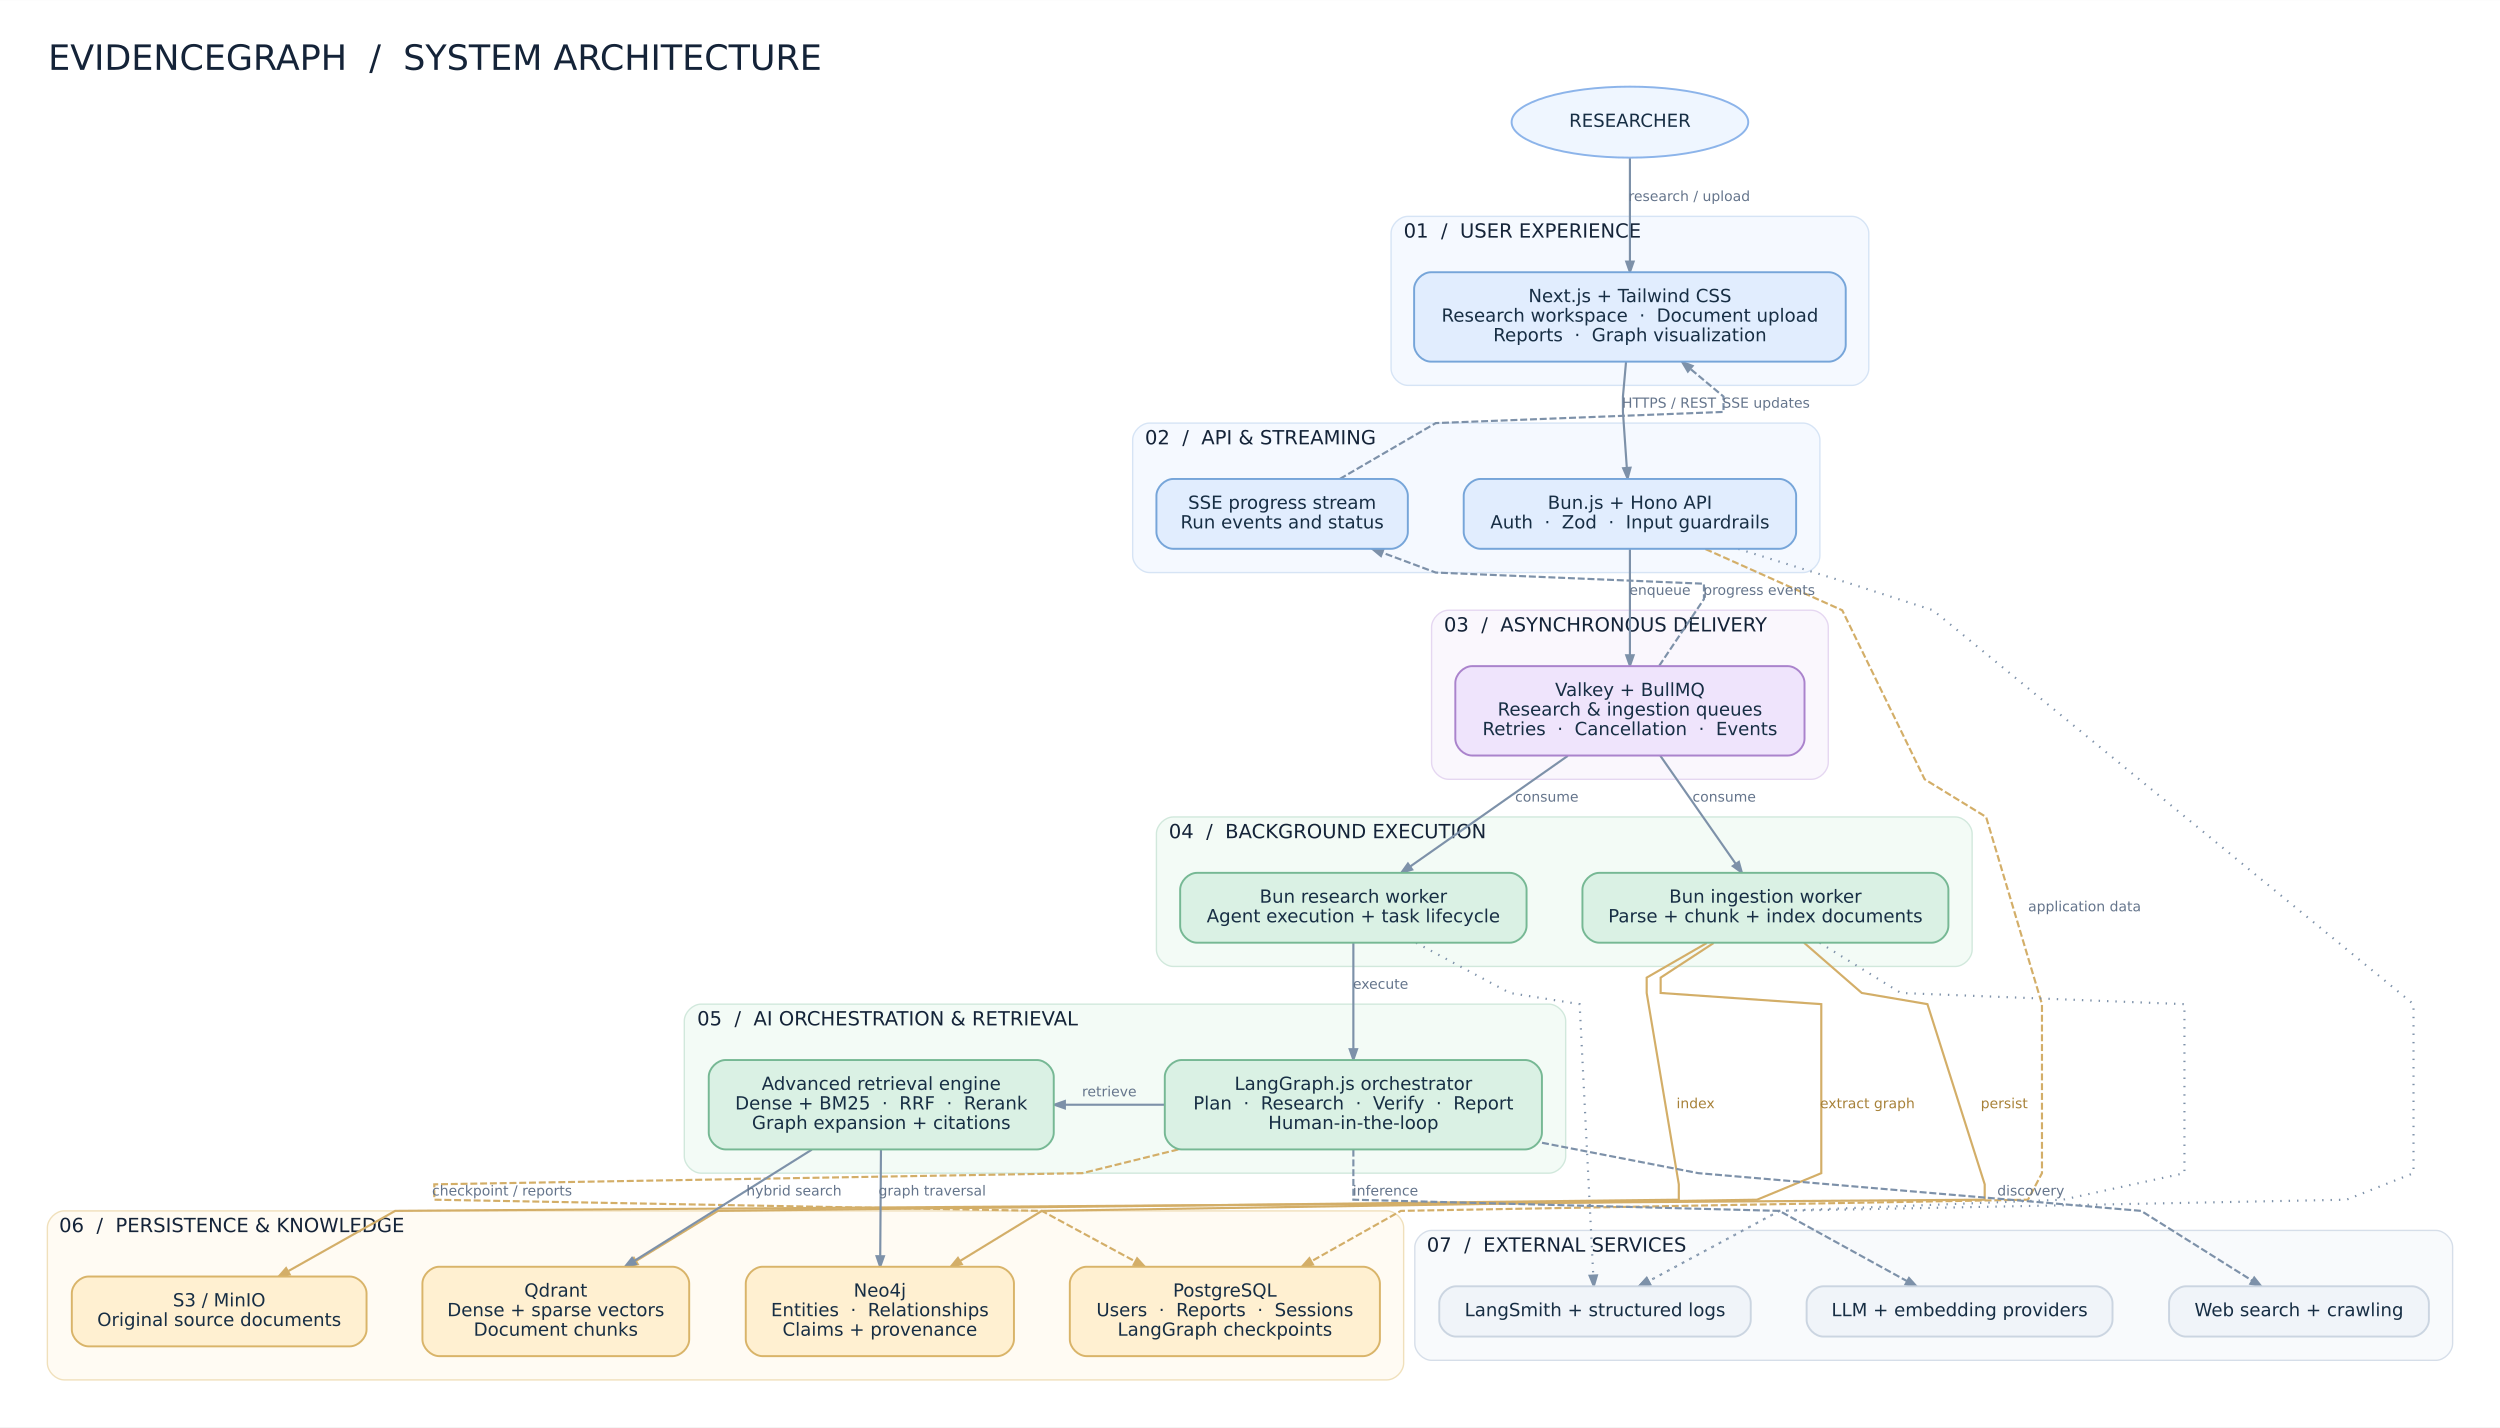
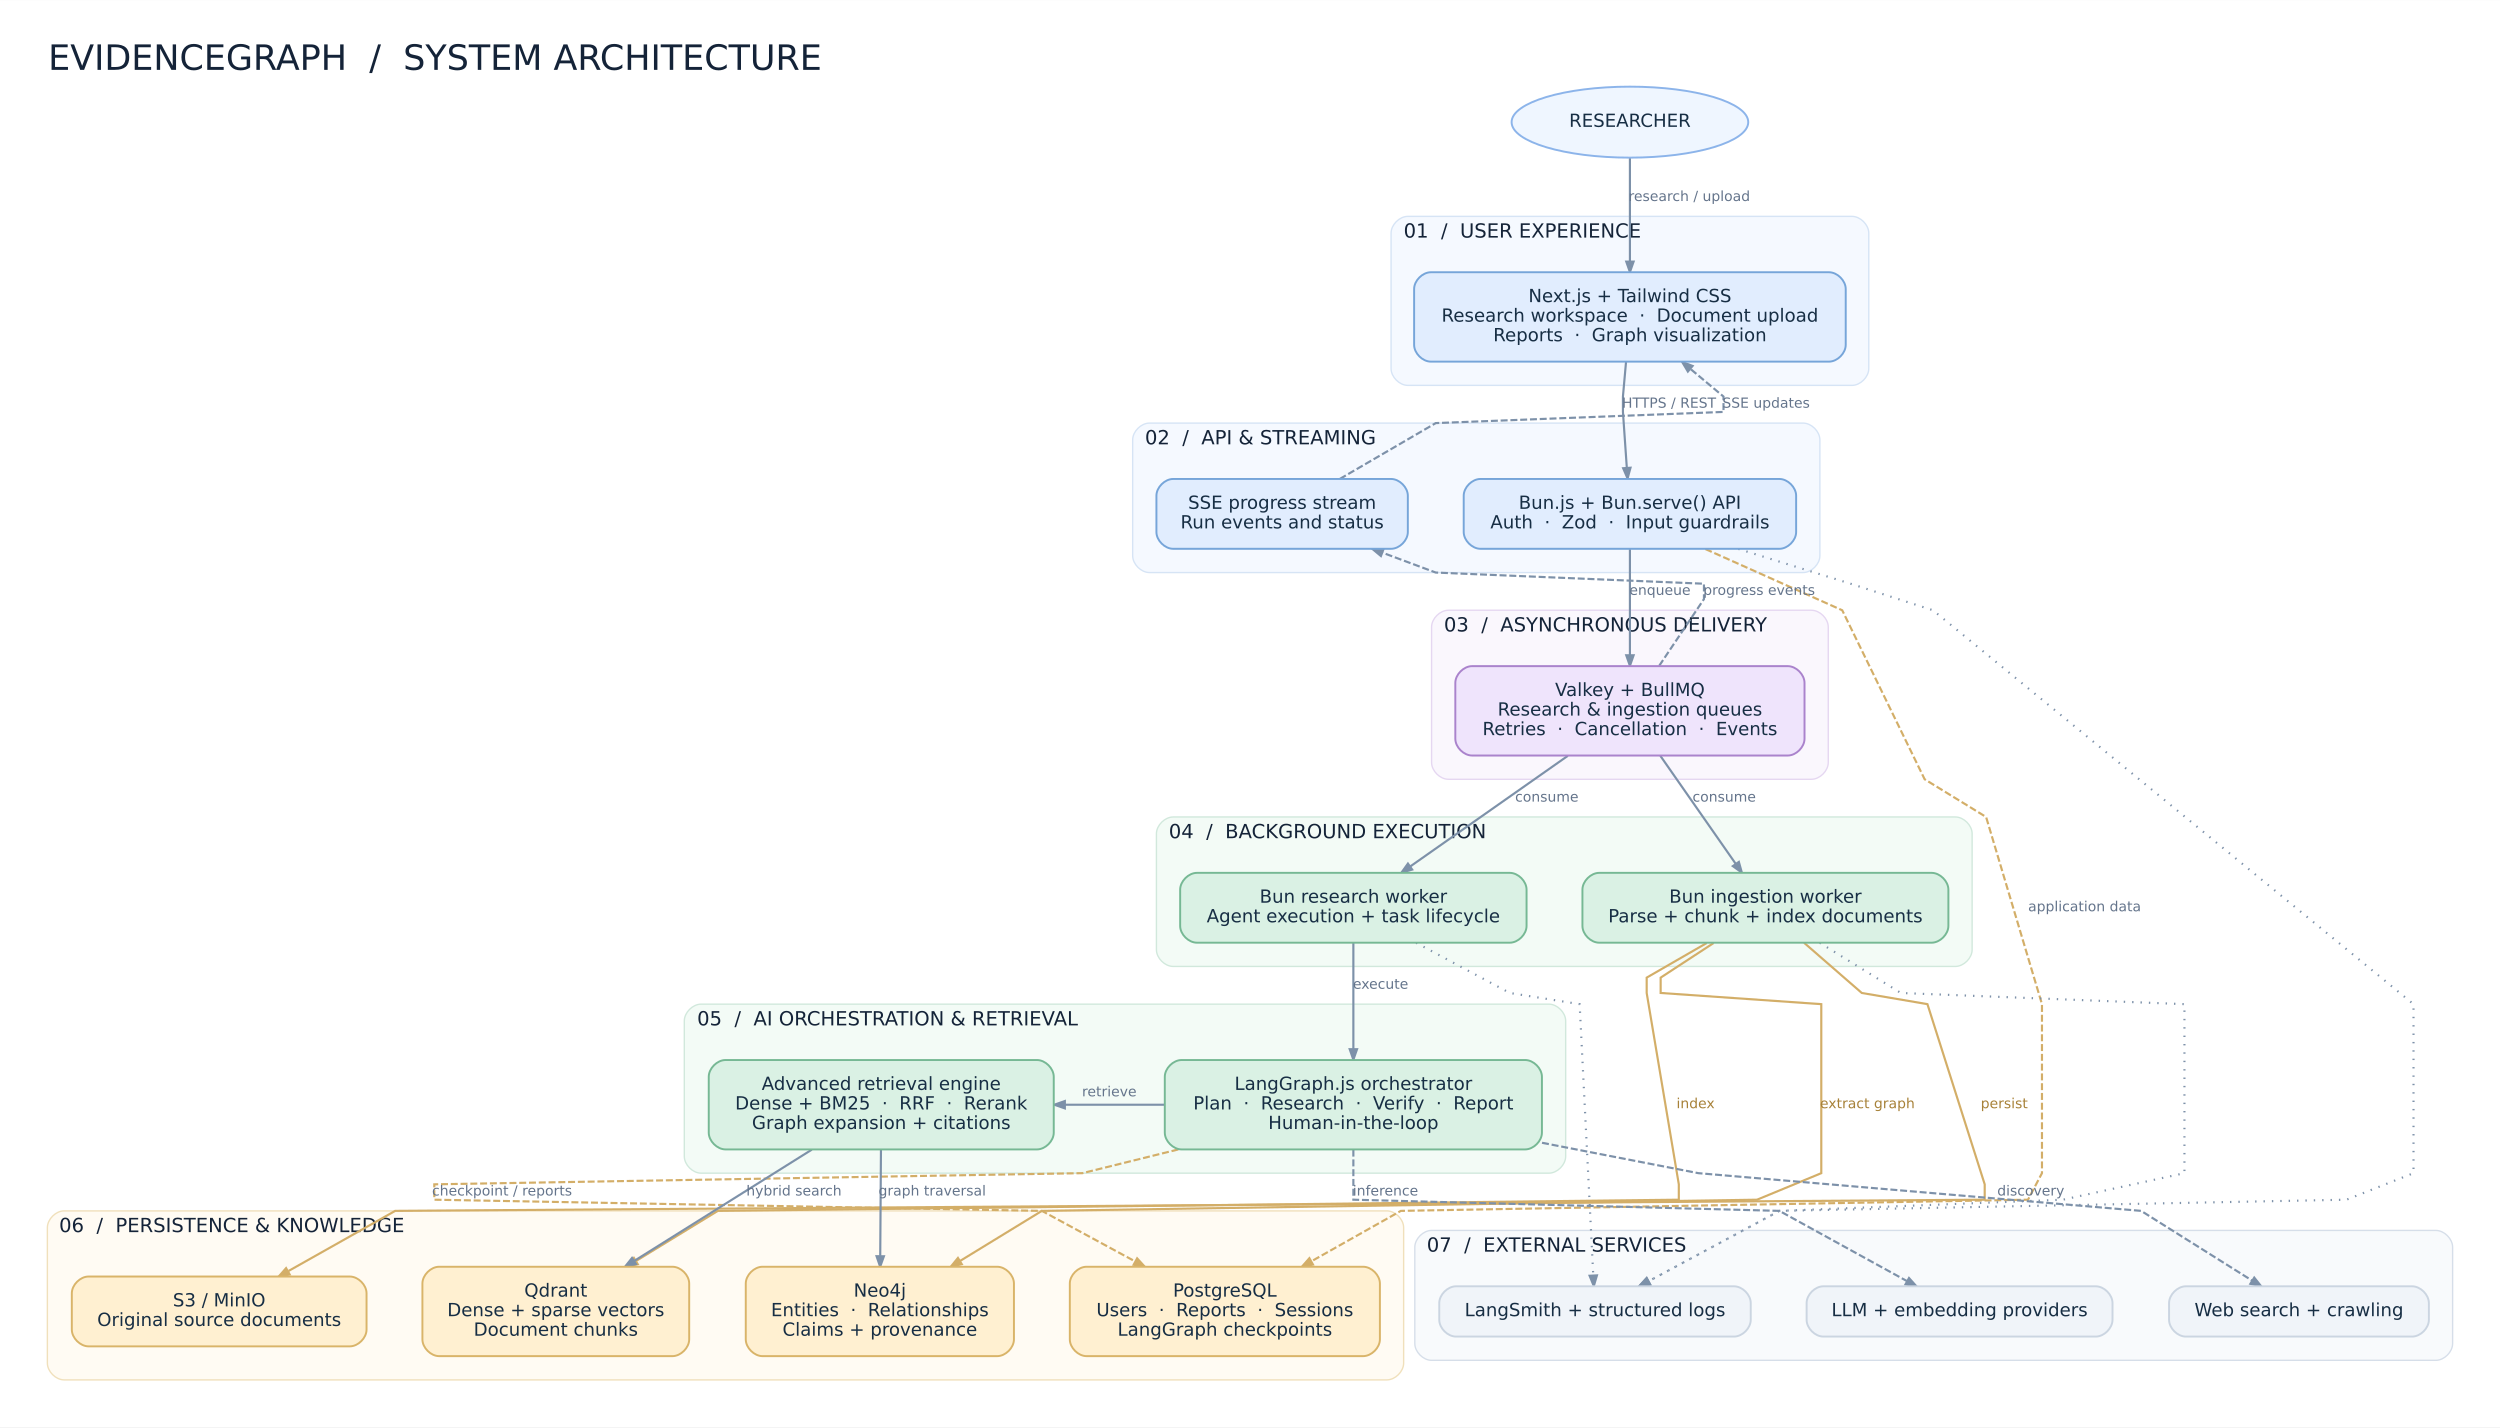
<svg xmlns="http://www.w3.org/2000/svg" role="img" aria-labelledby="title-01_system_architecture description-01_system_architecture" width="1790pt" height="1022pt" viewBox="0.00 0.00 1789.84 1021.75">
  <g id="graph0" class="graph" transform="scale(1 1) rotate(0) translate(25.92 995.83)">
    <polygon fill="#ffffff" stroke="transparent" points="-25.92,25.92 -25.92,-995.83 1763.92,-995.83 1763.92,25.92 -25.92,25.92" />
    <text text-anchor="middle" x="285.5" y="-945.91" font-family="DejaVu Sans" font-size="25.00" fill="#142338">EVIDENCEGRAPH  /  SYSTEM ARCHITECTURE</text>
    <g id="clust1" class="cluster">
      <path fill="#f5f9ff" stroke="#d6e4f5" d="M982,-720C982,-720 1300,-720 1300,-720 1306,-720 1312,-726 1312,-732 1312,-732 1312,-829 1312,-829 1312,-835 1306,-841 1300,-841 1300,-841 982,-841 982,-841 976,-841 970,-835 970,-829 970,-829 970,-732 970,-732 970,-726 976,-720 982,-720" />
      <text text-anchor="middle" x="1064" y="-825.8" font-family="DejaVu Sans" font-size="14.00" fill="#142338">01  /  USER EXPERIENCE</text>
    </g>
    <g id="clust2" class="cluster">
      <path fill="#f5f9ff" stroke="#d6e4f5" d="M797,-586C797,-586 1265,-586 1265,-586 1271,-586 1277,-592 1277,-598 1277,-598 1277,-681 1277,-681 1277,-687 1271,-693 1265,-693 1265,-693 797,-693 797,-693 791,-693 785,-687 785,-681 785,-681 785,-598 785,-598 785,-592 791,-586 797,-586" />
      <text text-anchor="middle" x="876.5" y="-677.8" font-family="DejaVu Sans" font-size="14.00" fill="#142338">02  /  API &amp; STREAMING</text>
    </g>
    <g id="clust4" class="cluster">
      <path fill="#faf7fd" stroke="#e5d7f1" d="M1011,-438C1011,-438 1271,-438 1271,-438 1277,-438 1283,-444 1283,-450 1283,-450 1283,-547 1283,-547 1283,-553 1277,-559 1271,-559 1271,-559 1011,-559 1011,-559 1005,-559 999,-553 999,-547 999,-547 999,-450 999,-450 999,-444 1005,-438 1011,-438" />
      <text text-anchor="middle" x="1123.5" y="-543.8" font-family="DejaVu Sans" font-size="14.00" fill="#142338">03  /  ASYNCHRONOUS DELIVERY</text>
    </g>
    <g id="clust5" class="cluster">
      <path fill="#f3fbf6" stroke="#d1e8dc" d="M814,-304C814,-304 1374,-304 1374,-304 1380,-304 1386,-310 1386,-316 1386,-316 1386,-399 1386,-399 1386,-405 1380,-411 1374,-411 1374,-411 814,-411 814,-411 808,-411 802,-405 802,-399 802,-399 802,-316 802,-316 802,-310 808,-304 814,-304" />
      <text text-anchor="middle" x="924.5" y="-395.8" font-family="DejaVu Sans" font-size="14.00" fill="#142338">04  /  BACKGROUND EXECUTION</text>
    </g>
    <g id="clust7" class="cluster">
      <path fill="#f3fbf6" stroke="#d1e8dc" d="M476,-156C476,-156 1083,-156 1083,-156 1089,-156 1095,-162 1095,-168 1095,-168 1095,-265 1095,-265 1095,-271 1089,-277 1083,-277 1083,-277 476,-277 476,-277 470,-277 464,-271 464,-265 464,-265 464,-168 464,-168 464,-162 470,-156 476,-156" />
      <text text-anchor="middle" x="609.5" y="-261.8" font-family="DejaVu Sans" font-size="14.00" fill="#142338">05  /  AI ORCHESTRATION &amp; RETRIEVAL</text>
    </g>
    <g id="clust8" class="cluster">
      <path fill="#fffbf3" stroke="#f0e0bb" d="M20,-8C20,-8 967,-8 967,-8 973,-8 979,-14 979,-20 979,-20 979,-117 979,-117 979,-123 973,-129 967,-129 967,-129 20,-129 20,-129 14,-129 8,-123 8,-117 8,-117 8,-20 8,-20 8,-14 14,-8 20,-8" />
      <text text-anchor="middle" x="140" y="-113.8" font-family="DejaVu Sans" font-size="14.00" fill="#142338">06  /  PERSISTENCE &amp; KNOWLEDGE</text>
    </g>
    <g id="clust10" class="cluster">
      <path fill="#f8fafc" stroke="#d6dee9" d="M999,-22C999,-22 1718,-22 1718,-22 1724,-22 1730,-28 1730,-34 1730,-34 1730,-103 1730,-103 1730,-109 1724,-115 1718,-115 1718,-115 999,-115 999,-115 993,-115 987,-109 987,-103 987,-103 987,-34 987,-34 987,-28 993,-22 999,-22" />
      <text text-anchor="middle" x="1088.5" y="-99.8" font-family="DejaVu Sans" font-size="14.00" fill="#142338">07  /  EXTERNAL SERVICES</text>
    </g>
    <g id="edge1" class="edge">
      <path fill="none" stroke="#7d91a9" stroke-width="1.55" d="M1141,-882.88C1141,-862.26 1141,-832.43 1141,-808.62" />
      <polygon fill="#7d91a9" stroke="#7d91a9" stroke-width="1.55" points="1143.63,-808.62 1141,-801.12 1138.38,-808.62 1143.63,-808.62" />
      <text text-anchor="middle" x="1183.5" y="-852" font-family="DejaVu Sans" font-size="10.00" fill="#64748b">research / upload</text>
    </g>
    <g id="edge2" class="edge">
      <path fill="none" stroke="#7d91a9" stroke-width="1.55" d="M1138.21,-736.73C1137.06,-723.9 1136,-712 1136,-712 1136,-712 1136,-701 1136,-701 1136,-701 1137.45,-680.16 1138.78,-660.91" />
      <polygon fill="#7d91a9" stroke="#7d91a9" stroke-width="1.55" points="1141.41,-661.04 1139.31,-653.38 1136.17,-660.68 1141.41,-661.04" />
      <text text-anchor="middle" x="1169" y="-704" font-family="DejaVu Sans" font-size="10.00" fill="#64748b">HTTPS / REST</text>
    </g>
    <g id="edge3" class="edge">
      <path fill="none" stroke="#7d91a9" stroke-width="1.55" d="M1141,-602.79C1141,-581.87 1141,-551.26 1141,-526.91" />
      <polygon fill="#7d91a9" stroke="#7d91a9" stroke-width="1.55" points="1143.63,-526.75 1141,-519.25 1138.38,-526.75 1143.63,-526.75" />
      <text text-anchor="middle" x="1162.5" y="-570" font-family="DejaVu Sans" font-size="10.00" fill="#64748b">enqueue</text>
    </g>
    <g id="edge13" class="edge">
      <path fill="none" stroke="#d3ae68" stroke-width="1.55" stroke-dasharray="5,2" d="M1195.02,-602.83C1238.71,-583.29 1293,-559 1293,-559 1293,-559 1352,-438 1352,-438 1352,-438 1396,-411 1396,-411 1396,-411 1436,-277 1436,-277 1436,-277 1436,-156 1436,-156 1436,-156 1426,-137 1426,-137 1426,-137 977,-129 977,-129 977,-129 944.86,-110.89 913.04,-92.96" />
      <polygon fill="#d3ae68" stroke="#d3ae68" stroke-width="1.55" points="914.09,-90.54 906.27,-89.14 911.51,-95.11 914.09,-90.54" />
      <text text-anchor="middle" x="1466.5" y="-343.5" font-family="DejaVu Sans" font-size="10.00" fill="#64748b">application data</text>
    </g>
    <g id="edge21" class="edge">
      <path fill="none" stroke="#7d91a9" stroke-width="1.55" stroke-dasharray="1,5" d="M1218.61,-602.93C1258.57,-590.54 1299,-578 1299,-578 1299,-578 1358,-559 1358,-559 1358,-559 1702,-277 1702,-277 1702,-277 1702,-156 1702,-156 1702,-156 1654,-137 1654,-137 1654,-137 1248,-129 1248,-129 1248,-129 1193.65,-99.76 1154.69,-78.81" />
      <polygon fill="#7d91a9" stroke="#7d91a9" stroke-width="1.55" points="1155.47,-76.25 1147.62,-75.01 1152.98,-80.87 1155.47,-76.25" />
    </g>
    <g id="edge18" class="edge">
      <path fill="none" stroke="#7d91a9" stroke-width="1.55" stroke-dasharray="5,2" d="M933.27,-653.01C964.49,-671.17 1002,-693 1002,-693 1002,-693 1208,-701 1208,-701 1208,-701 1208,-712 1208,-712 1208,-712 1197.3,-720.95 1184.44,-731.69" />
      <polygon fill="#7d91a9" stroke="#7d91a9" stroke-width="1.55" points="1182.49,-729.9 1178.42,-736.73 1185.86,-733.93 1182.49,-729.9" />
      <text text-anchor="middle" x="1238.5" y="-704" font-family="DejaVu Sans" font-size="10.00" fill="#64748b">SSE updates</text>
    </g>
    <g id="edge17" class="edge">
      <path fill="none" stroke="#7d91a9" stroke-width="1.55" stroke-dasharray="5,2" d="M1161.95,-519.22C1176.76,-541.3 1194,-567 1194,-567 1194,-567 1194,-578 1194,-578 1194,-578 1002,-586 1002,-586 1002,-586 984.7,-592.45 963.82,-600.23" />
      <polygon fill="#7d91a9" stroke="#7d91a9" stroke-width="1.55" points="962.73,-597.83 956.62,-602.91 964.57,-602.75 962.73,-597.83" />
      <text text-anchor="middle" x="1233.5" y="-570" font-family="DejaVu Sans" font-size="10.00" fill="#64748b">progress events</text>
    </g>
    <g id="edge4" class="edge">
      <path fill="none" stroke="#7d91a9" stroke-width="1.55" d="M1096.56,-454.81C1062.79,-431.09 1016.69,-398.73 983.83,-375.66" />
      <polygon fill="#7d91a9" stroke="#7d91a9" stroke-width="1.55" points="985.09,-373.34 977.44,-371.18 982.07,-377.64 985.09,-373.34" />
      <text text-anchor="middle" x="1081.5" y="-422" font-family="DejaVu Sans" font-size="10.00" fill="#64748b">consume</text>
    </g>
    <g id="edge5" class="edge">
      <path fill="none" stroke="#7d91a9" stroke-width="1.55" d="M1162.77,-454.81C1178.9,-431.69 1200.78,-400.34 1216.78,-377.41" />
      <polygon fill="#7d91a9" stroke="#7d91a9" stroke-width="1.55" points="1218.99,-378.83 1221.13,-371.18 1214.68,-375.83 1218.99,-378.83" />
      <text text-anchor="middle" x="1208.5" y="-422" font-family="DejaVu Sans" font-size="10.00" fill="#64748b">consume</text>
    </g>
    <g id="edge6" class="edge">
      <path fill="none" stroke="#7d91a9" stroke-width="1.55" d="M943,-320.79C943,-299.87 943,-269.26 943,-244.91" />
      <polygon fill="#7d91a9" stroke="#7d91a9" stroke-width="1.55" points="945.63,-244.75 943,-237.25 940.38,-244.75 945.63,-244.75" />
      <text text-anchor="middle" x="962.5" y="-288" font-family="DejaVu Sans" font-size="10.00" fill="#64748b">execute</text>
    </g>
    <g id="edge19" class="edge">
      <path fill="none" stroke="#7d91a9" stroke-width="1.55" stroke-dasharray="1,5" d="M987.91,-320.94C1019.07,-304.25 1055,-285 1055,-285 1055,-285 1105,-277 1105,-277 1105,-277 1111.88,-140 1114.76,-82.72" />
      <polygon fill="#7d91a9" stroke="#7d91a9" stroke-width="1.55" points="1117.38,-82.81 1115.14,-75.18 1112.14,-82.54 1117.38,-82.81" />
    </g>
    <g id="edge11" class="edge">
      <path fill="none" stroke="#d3ae68" stroke-width="1.55" d="M1196,-320.79C1174.58,-308.44 1153,-296 1153,-296 1153,-296 1153,-285 1153,-285 1153,-285 1176,-148 1176,-148 1176,-148 1176,-137 1176,-137 1176,-137 488,-129 488,-129 488,-129 458.65,-111.04 429.48,-93.18" />
      <polygon fill="#d3ae68" stroke="#d3ae68" stroke-width="1.55" points="430.65,-90.82 422.88,-89.14 427.91,-95.3 430.65,-90.82" />
      <text text-anchor="middle" x="1188" y="-202.5" font-family="DejaVu Sans" font-size="10.00" fill="#a78138">index</text>
    </g>
    <g id="edge12" class="edge">
      <path fill="none" stroke="#d3ae68" stroke-width="1.55" d="M1200.94,-320.79C1182.04,-308.44 1163,-296 1163,-296 1163,-296 1163,-285 1163,-285 1163,-285 1278,-277 1278,-277 1278,-277 1278,-156 1278,-156 1278,-156 1232,-137 1232,-137 1232,-137 720,-129 720,-129 720,-129 690.65,-111.04 661.48,-93.18" />
      <polygon fill="#d3ae68" stroke="#d3ae68" stroke-width="1.55" points="662.65,-90.82 654.88,-89.14 659.91,-95.3 662.65,-90.82" />
      <text text-anchor="middle" x="1311" y="-202.5" font-family="DejaVu Sans" font-size="10.00" fill="#a78138">extract graph</text>
    </g>
    <g id="edge10" class="edge">
      <path fill="none" stroke="#d3ae68" stroke-width="1.55" d="M1265.67,-320.94C1284.86,-304.25 1307,-285 1307,-285 1307,-285 1354,-277 1354,-277 1354,-277 1395,-148 1395,-148 1395,-148 1395,-137 1395,-137 1395,-137 257,-129 257,-129 257,-129 215.88,-105.83 180.62,-85.96" />
      <polygon fill="#d3ae68" stroke="#d3ae68" stroke-width="1.55" points="181.48,-83.43 173.66,-82.04 178.9,-88.01 181.48,-83.43" />
      <text text-anchor="middle" x="1409" y="-202.5" font-family="DejaVu Sans" font-size="10.00" fill="#a78138">persist</text>
    </g>
    <g id="edge20" class="edge">
      <path fill="none" stroke="#7d91a9" stroke-width="1.55" stroke-dasharray="1,5" d="M1276.89,-320.94C1303.88,-304.25 1335,-285 1335,-285 1335,-285 1538,-277 1538,-277 1538,-277 1538,-156 1538,-156 1538,-156 1451,-137 1451,-137 1451,-137 1248,-129 1248,-129 1248,-129 1193.65,-99.76 1154.69,-78.81" />
      <polygon fill="#7d91a9" stroke="#7d91a9" stroke-width="1.55" points="1155.47,-76.25 1147.62,-75.01 1152.98,-80.87 1155.47,-76.25" />
    </g>
    <g id="edge7" class="edge">
      <path fill="none" stroke="#7d91a9" stroke-width="1.55" d="M807.97,-205C784.42,-205 759.96,-205 736.51,-205" />
      <polygon fill="#7d91a9" stroke="#7d91a9" stroke-width="1.55" points="736.44,-202.38 728.94,-205 736.44,-207.63 736.44,-202.38" />
      <text text-anchor="middle" x="768.25" y="-211" font-family="DejaVu Sans" font-size="10.00" fill="#64748b">retrieve</text>
    </g>
    <g id="edge14" class="edge">
      <path fill="none" stroke="#d3ae68" stroke-width="1.55" stroke-dasharray="5,2" d="M817.67,-172.99C780.25,-163.73 749,-156 749,-156 749,-156 285,-148 285,-148 285,-148 285,-137 285,-137 285,-137 720,-129 720,-129 720,-129 753.7,-110.73 786.92,-92.73" />
      <polygon fill="#d3ae68" stroke="#d3ae68" stroke-width="1.55" points="788.2,-95.02 793.54,-89.14 785.7,-90.41 788.2,-95.02" />
      <text text-anchor="middle" x="333.5" y="-140" font-family="DejaVu Sans" font-size="10.00" fill="#64748b">checkpoint / reports</text>
    </g>
    <g id="edge15" class="edge">
      <path fill="none" stroke="#7d91a9" stroke-width="1.55" stroke-dasharray="5,2" d="M943,-172.85C943,-155.36 943,-137 943,-137 943,-137 1248,-129 1248,-129 1248,-129 1301.12,-99.76 1339.19,-78.81" />
      <polygon fill="#7d91a9" stroke="#7d91a9" stroke-width="1.55" points="1340.8,-80.92 1346.1,-75.01 1338.26,-76.32 1340.8,-80.92" />
      <text text-anchor="middle" x="966" y="-140" font-family="DejaVu Sans" font-size="10.00" fill="#64748b">inference</text>
    </g>
    <g id="edge16" class="edge">
      <path fill="none" stroke="#7d91a9" stroke-width="1.55" stroke-dasharray="5,2" d="M1078.06,-177.75C1135.73,-166.55 1190,-156 1190,-156 1190,-156 1507,-129 1507,-129 1507,-129 1553.15,-100.01 1586.46,-79.07" />
      <polygon fill="#7d91a9" stroke="#7d91a9" stroke-width="1.55" points="1587.98,-81.22 1592.93,-75.01 1585.19,-76.77 1587.98,-81.22" />
      <text text-anchor="middle" x="1428" y="-140" font-family="DejaVu Sans" font-size="10.00" fill="#64748b">discovery</text>
    </g>
    <g id="edge8" class="edge">
      <path fill="none" stroke="#7d91a9" stroke-width="1.55" d="M555.3,-172.86C518.03,-149.5 466.98,-117.52 428.22,-93.23" />
      <polygon fill="#7d91a9" stroke="#7d91a9" stroke-width="1.55" points="429.37,-90.85 421.62,-89.09 426.58,-95.3 429.37,-90.85" />
      <text text-anchor="middle" x="542.5" y="-140" font-family="DejaVu Sans" font-size="10.00" fill="#64748b">hybrid search</text>
    </g>
    <g id="edge9" class="edge">
      <path fill="none" stroke="#7d91a9" stroke-width="1.55" d="M604.79,-172.68C604.63,-150.47 604.43,-120.53 604.27,-96.8" />
      <polygon fill="#7d91a9" stroke="#7d91a9" stroke-width="1.55" points="606.89,-96.5 604.21,-89.02 601.64,-96.54 606.89,-96.5" />
      <text text-anchor="middle" x="641.5" y="-140" font-family="DejaVu Sans" font-size="10.00" fill="#64748b">graph traversal</text>
    </g>
    <g id="node1" class="node">
      <ellipse fill="#eff6ff" stroke="#8cb4ea" stroke-width="1.4" cx="1141" cy="-908.46" rx="84.71" ry="25.41" />
      <text text-anchor="middle" x="1141" y="-905.06" font-family="DejaVu Sans" font-size="13.00" fill="#172e44">RESEARCHER</text>
    </g>
    <g id="node2" class="node">
      <path fill="#e1edfe" stroke="#76a5d9" stroke-width="1.4" d="M1283.5,-801C1283.5,-801 998.5,-801 998.5,-801 992.5,-801 986.5,-795 986.5,-789 986.5,-789 986.5,-749 986.5,-749 986.5,-743 992.5,-737 998.5,-737 998.5,-737 1283.5,-737 1283.5,-737 1289.5,-737 1295.5,-743 1295.5,-749 1295.5,-749 1295.5,-789 1295.5,-789 1295.5,-795 1289.5,-801 1283.5,-801" />
      <text text-anchor="middle" x="1141" y="-779.6" font-family="DejaVu Sans" font-size="13.00" fill="#172e44">Next.js + Tailwind CSS</text>
      <text text-anchor="middle" x="1141" y="-765.6" font-family="DejaVu Sans" font-size="13.00" fill="#172e44">Research workspace  ·  Document upload</text>
      <text text-anchor="middle" x="1141" y="-751.6" font-family="DejaVu Sans" font-size="13.00" fill="#172e44">Reports  ·  Graph visualization</text>
    </g>
    <g id="node3" class="node">
      <path fill="#e1edfe" stroke="#76a5d9" stroke-width="1.4" d="M1248,-653C1248,-653 1034,-653 1034,-653 1028,-653 1022,-647 1022,-641 1022,-641 1022,-615 1022,-615 1022,-609 1028,-603 1034,-603 1034,-603 1248,-603 1248,-603 1254,-603 1260,-609 1260,-615 1260,-615 1260,-641 1260,-641 1260,-647 1254,-653 1248,-653" />
-       <text text-anchor="middle" x="1141" y="-631.6" font-family="DejaVu Sans" font-size="13.00" fill="#172e44">Bun.js + Hono API</text>
+       <text text-anchor="middle" x="1141" y="-631.6" font-family="DejaVu Sans" font-size="13.00" fill="#172e44">Bun.js + Bun.serve() API</text>
      <text text-anchor="middle" x="1141" y="-617.6" font-family="DejaVu Sans" font-size="13.00" fill="#172e44">Auth  ·  Zod  ·  Input guardrails</text>
    </g>
    <g id="node4" class="node">
      <path fill="#e1edfe" stroke="#76a5d9" stroke-width="1.4" d="M970,-653C970,-653 814,-653 814,-653 808,-653 802,-647 802,-641 802,-641 802,-615 802,-615 802,-609 808,-603 814,-603 814,-603 970,-603 970,-603 976,-603 982,-609 982,-615 982,-615 982,-641 982,-641 982,-647 976,-653 970,-653" />
      <text text-anchor="middle" x="892" y="-631.6" font-family="DejaVu Sans" font-size="13.00" fill="#172e44">SSE progress stream</text>
      <text text-anchor="middle" x="892" y="-617.6" font-family="DejaVu Sans" font-size="13.00" fill="#172e44">Run events and status</text>
    </g>
    <g id="node5" class="node">
      <path fill="#efe4fc" stroke="#aa83cc" stroke-width="1.4" d="M1254,-519C1254,-519 1028,-519 1028,-519 1022,-519 1016,-513 1016,-507 1016,-507 1016,-467 1016,-467 1016,-461 1022,-455 1028,-455 1028,-455 1254,-455 1254,-455 1260,-455 1266,-461 1266,-467 1266,-467 1266,-507 1266,-507 1266,-513 1260,-519 1254,-519" />
      <text text-anchor="middle" x="1141" y="-497.6" font-family="DejaVu Sans" font-size="13.00" fill="#172e44">Valkey + BullMQ</text>
      <text text-anchor="middle" x="1141" y="-483.6" font-family="DejaVu Sans" font-size="13.00" fill="#172e44">Research &amp; ingestion queues</text>
      <text text-anchor="middle" x="1141" y="-469.6" font-family="DejaVu Sans" font-size="13.00" fill="#172e44">Retries  ·  Cancellation  ·  Events</text>
    </g>
    <g id="node6" class="node">
      <path fill="#daf1e4" stroke="#76b894" stroke-width="1.4" d="M1055,-371C1055,-371 831,-371 831,-371 825,-371 819,-365 819,-359 819,-359 819,-333 819,-333 819,-327 825,-321 831,-321 831,-321 1055,-321 1055,-321 1061,-321 1067,-327 1067,-333 1067,-333 1067,-359 1067,-359 1067,-365 1061,-371 1055,-371" />
      <text text-anchor="middle" x="943" y="-349.6" font-family="DejaVu Sans" font-size="13.00" fill="#172e44">Bun research worker</text>
      <text text-anchor="middle" x="943" y="-335.6" font-family="DejaVu Sans" font-size="13.00" fill="#172e44">Agent execution + task lifecycle</text>
    </g>
    <g id="node7" class="node">
      <path fill="#daf1e4" stroke="#76b894" stroke-width="1.4" d="M1357,-371C1357,-371 1119,-371 1119,-371 1113,-371 1107,-365 1107,-359 1107,-359 1107,-333 1107,-333 1107,-327 1113,-321 1119,-321 1119,-321 1357,-321 1357,-321 1363,-321 1369,-327 1369,-333 1369,-333 1369,-359 1369,-359 1369,-365 1363,-371 1357,-371" />
      <text text-anchor="middle" x="1238" y="-349.6" font-family="DejaVu Sans" font-size="13.00" fill="#172e44">Bun ingestion worker</text>
      <text text-anchor="middle" x="1238" y="-335.6" font-family="DejaVu Sans" font-size="13.00" fill="#172e44">Parse + chunk + index documents</text>
    </g>
    <g id="node8" class="node">
      <path fill="#daf1e4" stroke="#76b894" stroke-width="1.4" d="M1066,-237C1066,-237 820,-237 820,-237 814,-237 808,-231 808,-225 808,-225 808,-185 808,-185 808,-179 814,-173 820,-173 820,-173 1066,-173 1066,-173 1072,-173 1078,-179 1078,-185 1078,-185 1078,-225 1078,-225 1078,-231 1072,-237 1066,-237" />
      <text text-anchor="middle" x="943" y="-215.6" font-family="DejaVu Sans" font-size="13.00" fill="#172e44">LangGraph.js orchestrator</text>
      <text text-anchor="middle" x="943" y="-201.6" font-family="DejaVu Sans" font-size="13.00" fill="#172e44">Plan  ·  Research  ·  Verify  ·  Report</text>
      <text text-anchor="middle" x="943" y="-187.6" font-family="DejaVu Sans" font-size="13.00" fill="#172e44">Human-in-the-loop</text>
    </g>
    <g id="node9" class="node">
      <path fill="#daf1e4" stroke="#76b894" stroke-width="1.4" d="M716.5,-237C716.5,-237 493.5,-237 493.5,-237 487.5,-237 481.5,-231 481.5,-225 481.5,-225 481.5,-185 481.5,-185 481.5,-179 487.5,-173 493.5,-173 493.5,-173 716.5,-173 716.5,-173 722.5,-173 728.5,-179 728.5,-185 728.5,-185 728.5,-225 728.5,-225 728.5,-231 722.5,-237 716.5,-237" />
      <text text-anchor="middle" x="605" y="-215.6" font-family="DejaVu Sans" font-size="13.00" fill="#172e44">Advanced retrieval engine</text>
      <text text-anchor="middle" x="605" y="-201.6" font-family="DejaVu Sans" font-size="13.00" fill="#172e44">Dense + BM25  ·  RRF  ·  Rerank</text>
      <text text-anchor="middle" x="605" y="-187.6" font-family="DejaVu Sans" font-size="13.00" fill="#172e44">Graph expansion + citations</text>
    </g>
    <g id="node10" class="node">
      <path fill="#fff0d1" stroke="#d9b469" stroke-width="1.4" d="M950,-89C950,-89 752,-89 752,-89 746,-89 740,-83 740,-77 740,-77 740,-37 740,-37 740,-31 746,-25 752,-25 752,-25 950,-25 950,-25 956,-25 962,-31 962,-37 962,-37 962,-77 962,-77 962,-83 956,-89 950,-89" />
      <text text-anchor="middle" x="851" y="-67.6" font-family="DejaVu Sans" font-size="13.00" fill="#172e44">PostgreSQL</text>
      <text text-anchor="middle" x="851" y="-53.6" font-family="DejaVu Sans" font-size="13.00" fill="#172e44">Users  ·  Reports  ·  Sessions</text>
      <text text-anchor="middle" x="851" y="-39.6" font-family="DejaVu Sans" font-size="13.00" fill="#172e44">LangGraph checkpoints</text>
    </g>
    <g id="node11" class="node">
      <path fill="#fff0d1" stroke="#d9b469" stroke-width="1.4" d="M455.5,-89C455.5,-89 288.5,-89 288.5,-89 282.5,-89 276.5,-83 276.5,-77 276.5,-77 276.5,-37 276.5,-37 276.5,-31 282.5,-25 288.5,-25 288.5,-25 455.5,-25 455.5,-25 461.5,-25 467.5,-31 467.5,-37 467.5,-37 467.5,-77 467.5,-77 467.5,-83 461.5,-89 455.5,-89" />
      <text text-anchor="middle" x="372" y="-67.6" font-family="DejaVu Sans" font-size="13.00" fill="#172e44">Qdrant</text>
      <text text-anchor="middle" x="372" y="-53.6" font-family="DejaVu Sans" font-size="13.00" fill="#172e44">Dense + sparse vectors</text>
      <text text-anchor="middle" x="372" y="-39.6" font-family="DejaVu Sans" font-size="13.00" fill="#172e44">Document chunks</text>
    </g>
    <g id="node12" class="node">
      <path fill="#fff0d1" stroke="#d9b469" stroke-width="1.4" d="M688,-89C688,-89 520,-89 520,-89 514,-89 508,-83 508,-77 508,-77 508,-37 508,-37 508,-31 514,-25 520,-25 520,-25 688,-25 688,-25 694,-25 700,-31 700,-37 700,-37 700,-77 700,-77 700,-83 694,-89 688,-89" />
      <text text-anchor="middle" x="604" y="-67.6" font-family="DejaVu Sans" font-size="13.00" fill="#172e44">Neo4j</text>
      <text text-anchor="middle" x="604" y="-53.6" font-family="DejaVu Sans" font-size="13.00" fill="#172e44">Entities  ·  Relationships</text>
      <text text-anchor="middle" x="604" y="-39.6" font-family="DejaVu Sans" font-size="13.00" fill="#172e44">Claims + provenance</text>
    </g>
    <g id="node13" class="node">
      <path fill="#fff0d1" stroke="#d9b469" stroke-width="1.4" d="M224.5,-82C224.5,-82 37.5,-82 37.5,-82 31.5,-82 25.5,-76 25.5,-70 25.5,-70 25.5,-44 25.5,-44 25.5,-38 31.5,-32 37.5,-32 37.5,-32 224.5,-32 224.5,-32 230.5,-32 236.5,-38 236.5,-44 236.5,-44 236.5,-70 236.5,-70 236.5,-76 230.5,-82 224.5,-82" />
      <text text-anchor="middle" x="131" y="-60.6" font-family="DejaVu Sans" font-size="13.00" fill="#172e44">S3 / MinIO</text>
      <text text-anchor="middle" x="131" y="-46.6" font-family="DejaVu Sans" font-size="13.00" fill="#172e44">Original source documents</text>
    </g>
    <g id="node14" class="node">
      <path fill="#f0f4f9" stroke="#cbd5e1" stroke-width="1.4" d="M1474.5,-75C1474.5,-75 1279.5,-75 1279.5,-75 1273.5,-75 1267.5,-69 1267.5,-63 1267.5,-63 1267.5,-51 1267.5,-51 1267.5,-45 1273.5,-39 1279.5,-39 1279.5,-39 1474.5,-39 1474.5,-39 1480.5,-39 1486.5,-45 1486.5,-51 1486.5,-51 1486.5,-63 1486.5,-63 1486.5,-69 1480.5,-75 1474.5,-75" />
      <text text-anchor="middle" x="1377" y="-53.6" font-family="DejaVu Sans" font-size="13.00" fill="#172e44">LLM + embedding providers</text>
    </g>
    <g id="node15" class="node">
      <path fill="#f0f4f9" stroke="#cbd5e1" stroke-width="1.4" d="M1701,-75C1701,-75 1539,-75 1539,-75 1533,-75 1527,-69 1527,-63 1527,-63 1527,-51 1527,-51 1527,-45 1533,-39 1539,-39 1539,-39 1701,-39 1701,-39 1707,-39 1713,-45 1713,-51 1713,-51 1713,-63 1713,-63 1713,-69 1707,-75 1701,-75" />
      <text text-anchor="middle" x="1620" y="-53.6" font-family="DejaVu Sans" font-size="13.00" fill="#172e44">Web search + crawling</text>
    </g>
    <g id="node16" class="node">
      <path fill="#f0f4f9" stroke="#cbd5e1" stroke-width="1.4" d="M1215.5,-75C1215.5,-75 1016.5,-75 1016.5,-75 1010.5,-75 1004.5,-69 1004.5,-63 1004.5,-63 1004.5,-51 1004.5,-51 1004.5,-45 1010.5,-39 1016.5,-39 1016.5,-39 1215.5,-39 1215.5,-39 1221.5,-39 1227.5,-45 1227.5,-51 1227.5,-51 1227.5,-63 1227.5,-63 1227.5,-69 1221.5,-75 1215.5,-75" />
      <text text-anchor="middle" x="1116" y="-53.6" font-family="DejaVu Sans" font-size="13.00" fill="#172e44">LangSmith + structured logs</text>
    </g>
  </g>
</svg>
